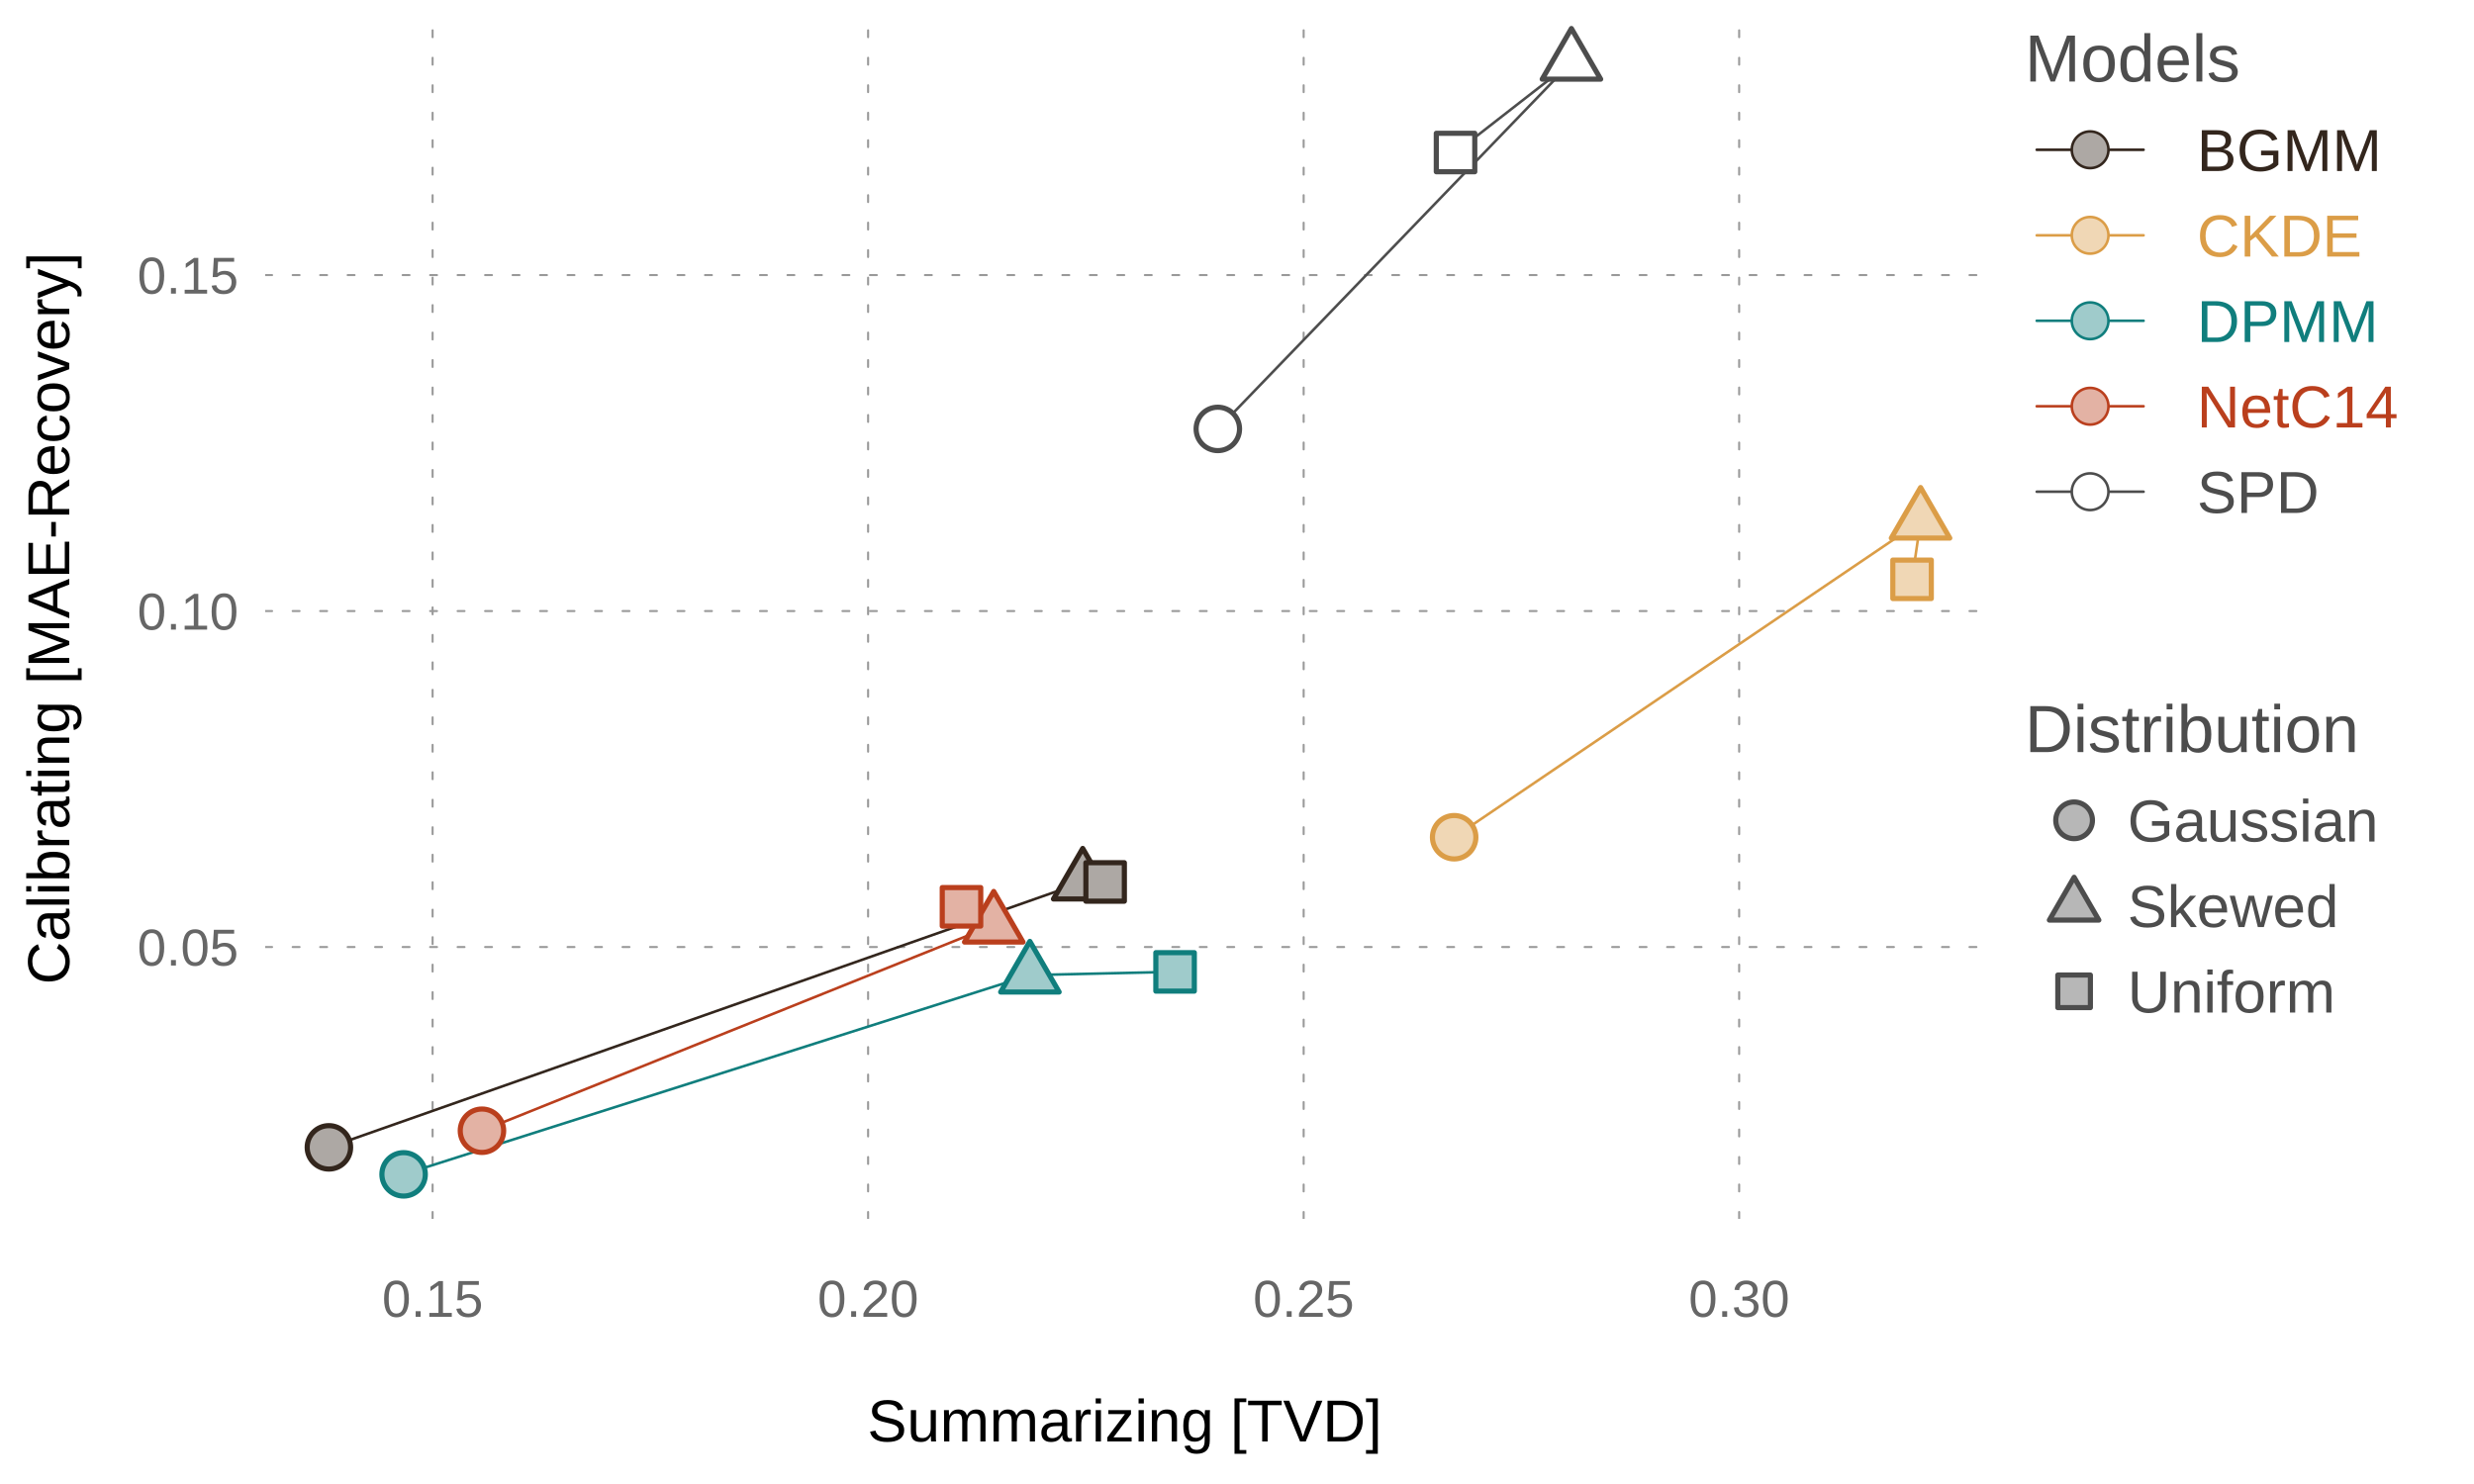
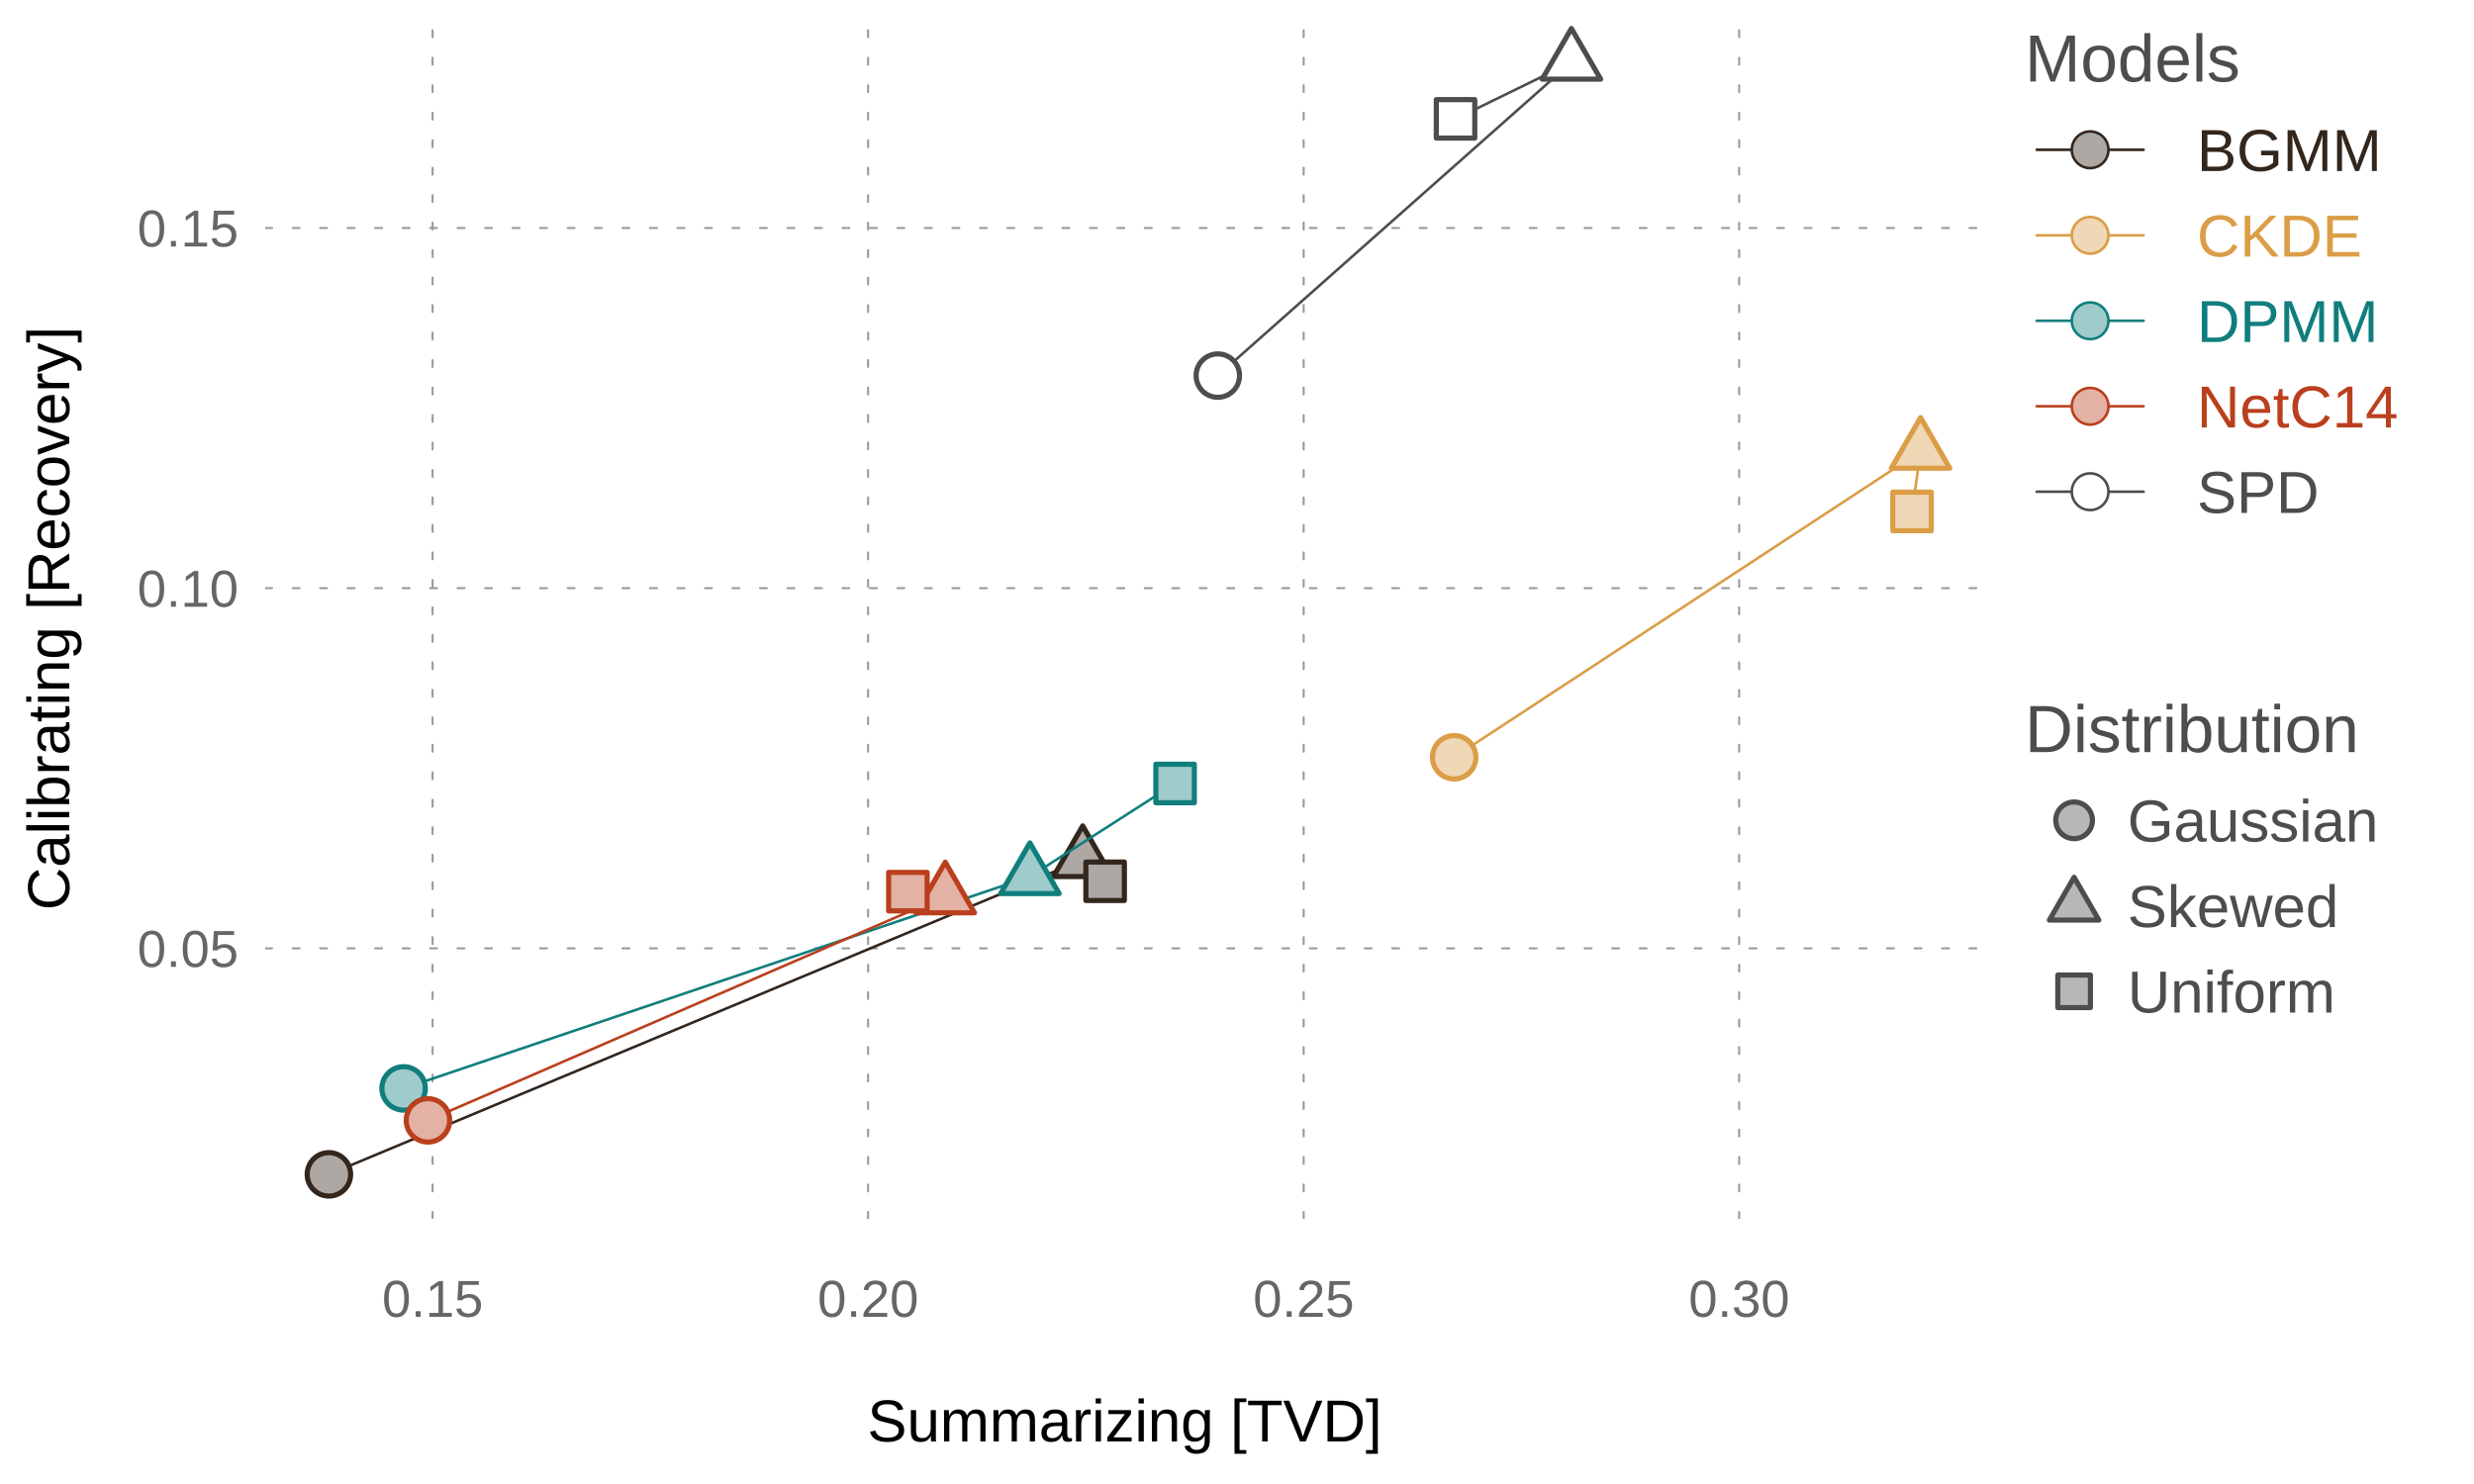
<svg xmlns="http://www.w3.org/2000/svg" width="360.00pt" height="216.00pt" viewBox="0 0 360.00 216.00">
  <g class="svglite">
    <defs>
      <style type="text/css">
    .svglite line, .svglite polyline, .svglite polygon, .svglite path, .svglite rect, .svglite circle {
      fill: none;
      stroke: #000000;
      stroke-linecap: round;
      stroke-linejoin: round;
      stroke-miterlimit: 10.00;
    }
    .svglite text {
      white-space: pre;
    }
    .svglite g.glyphgroup path {
      fill: inherit;
      stroke: none;
    }
  </style>
    </defs>
    <rect width="100%" height="100%" style="stroke: none; fill: #FFFFFF;" />
    <defs>
      <clipPath id="cpMC4wMHwzNjAuMDB8MC4wMHwyMTYuMDA=">
        <rect x="0.00" y="0.00" width="360.00" height="216.00" />
      </clipPath>
    </defs>
    <g clip-path="url(#cpMC4wMHwzNjAuMDB8MC4wMHwyMTYuMDA=)">
</g>
    <defs>
      <clipPath id="cpMzguNTl8Mjg4LjczfDIuNTl8MTc3LjQx">
        <rect x="38.59" y="2.59" width="250.14" height="174.82" />
      </clipPath>
    </defs>
    <g clip-path="url(#cpMzguNTl8Mjg4LjczfDIuNTl8MTc3LjQx)">
-       <line x1="38.59" y1="137.84" x2="288.73" y2="137.84" style="stroke-width: 0.30; stroke: #999999; stroke-dasharray: 1.00,3.00;" />
-       <line x1="38.59" y1="88.94" x2="288.73" y2="88.94" style="stroke-width: 0.30; stroke: #999999; stroke-dasharray: 1.00,3.00;" />
-       <line x1="38.59" y1="40.04" x2="288.73" y2="40.04" style="stroke-width: 0.30; stroke: #999999; stroke-dasharray: 1.00,3.00;" />
+       <line x1="38.59" y1="138.03" x2="288.73" y2="138.03" style="stroke-width: 0.30; stroke: #999999; stroke-dasharray: 1.00,3.00;" />
+       <line x1="38.59" y1="85.61" x2="288.73" y2="85.61" style="stroke-width: 0.30; stroke: #999999; stroke-dasharray: 1.00,3.00;" />
+       <line x1="38.59" y1="33.18" x2="288.73" y2="33.18" style="stroke-width: 0.30; stroke: #999999; stroke-dasharray: 1.00,3.00;" />
      <line x1="62.95" y1="177.41" x2="62.95" y2="2.59" style="stroke-width: 0.30; stroke: #999999; stroke-dasharray: 1.00,3.00;" />
      <line x1="126.32" y1="177.41" x2="126.32" y2="2.59" style="stroke-width: 0.30; stroke: #999999; stroke-dasharray: 1.00,3.00;" />
      <line x1="189.70" y1="177.41" x2="189.70" y2="2.59" style="stroke-width: 0.30; stroke: #999999; stroke-dasharray: 1.00,3.00;" />
      <line x1="253.07" y1="177.41" x2="253.07" y2="2.59" style="stroke-width: 0.30; stroke: #999999; stroke-dasharray: 1.00,3.00;" />
-       <polyline points="47.86,167.00 157.55,128.40 160.81,128.37 " style="stroke-width: 0.38; stroke: #33261D;" />
-       <circle cx="47.86" cy="167.00" r="3.16" style="stroke-width: 0.75; stroke: #33261D; fill: #ADA8A4;" />
-       <polygon points="157.55,123.49 161.80,130.85 153.29,130.85 " style="stroke-width: 0.75; stroke: #33261D; fill: #ADA8A4;" />
-       <rect x="158.01" y="125.57" width="5.60" height="5.60" style="stroke-width: 0.75; stroke: #33261D; fill: #ADA8A4;" />
-       <polyline points="211.60,121.86 279.47,75.87 278.23,84.32 " style="stroke-width: 0.38; stroke: #DB9D47;" />
-       <circle cx="211.60" cy="121.86" r="3.16" style="stroke-width: 0.75; stroke: #DB9D47; fill: #F0D7B5;" />
-       <polygon points="279.47,70.96 283.72,78.32 275.21,78.32 " style="stroke-width: 0.75; stroke: #DB9D47; fill: #F0D7B5;" />
-       <rect x="275.43" y="81.52" width="5.60" height="5.60" style="stroke-width: 0.75; stroke: #DB9D47; fill: #F0D7B5;" />
-       <polyline points="58.73,170.93 149.86,141.93 170.99,141.45 " style="stroke-width: 0.38; stroke: #107E7D;" />
-       <circle cx="58.73" cy="170.93" r="3.16" style="stroke-width: 0.75; stroke: #107E7D; fill: #9FCBCB;" />
-       <polygon points="149.86,137.02 154.12,144.39 145.61,144.39 " style="stroke-width: 0.75; stroke: #107E7D; fill: #9FCBCB;" />
-       <rect x="168.19" y="138.66" width="5.60" height="5.60" style="stroke-width: 0.75; stroke: #107E7D; fill: #9FCBCB;" />
-       <polyline points="70.13,164.58 144.60,134.66 139.91,131.99 " style="stroke-width: 0.38; stroke: #BA3F1D;" />
-       <circle cx="70.13" cy="164.58" r="3.16" style="stroke-width: 0.75; stroke: #BA3F1D; fill: #E3B2A4;" />
-       <polygon points="144.60,129.75 148.86,137.12 140.35,137.12 " style="stroke-width: 0.75; stroke: #BA3F1D; fill: #E3B2A4;" />
-       <rect x="137.11" y="129.19" width="5.60" height="5.60" style="stroke-width: 0.75; stroke: #BA3F1D; fill: #E3B2A4;" />
-       <polyline points="177.21,62.43 228.66,9.07 211.80,22.20 " style="stroke-width: 0.38; stroke: #4D4D4D;" />
-       <circle cx="177.21" cy="62.43" r="3.16" style="stroke-width: 0.75; stroke: #4D4D4D; fill: #FFFFFF;" />
+       <polyline points="47.86,170.93 157.55,125.13 160.81,128.27 " style="stroke-width: 0.38; stroke: #33261D;" />
+       <circle cx="47.86" cy="170.93" r="3.16" style="stroke-width: 0.75; stroke: #33261D; fill: #ADA8A4;" />
+       <polygon points="157.55,120.21 161.80,127.58 153.29,127.58 " style="stroke-width: 0.75; stroke: #33261D; fill: #ADA8A4;" />
+       <rect x="158.01" y="125.47" width="5.60" height="5.60" style="stroke-width: 0.75; stroke: #33261D; fill: #ADA8A4;" />
+       <polyline points="211.60,110.22 279.47,65.69 278.23,74.44 " style="stroke-width: 0.38; stroke: #DB9D47;" />
+       <circle cx="211.60" cy="110.22" r="3.16" style="stroke-width: 0.75; stroke: #DB9D47; fill: #F0D7B5;" />
+       <polygon points="279.47,60.78 283.72,68.15 275.21,68.15 " style="stroke-width: 0.75; stroke: #DB9D47; fill: #F0D7B5;" />
+       <rect x="275.43" y="71.64" width="5.60" height="5.60" style="stroke-width: 0.75; stroke: #DB9D47; fill: #F0D7B5;" />
+       <polyline points="58.73,158.42 149.86,127.60 170.99,114.04 " style="stroke-width: 0.38; stroke: #107E7D;" />
+       <circle cx="58.73" cy="158.42" r="3.16" style="stroke-width: 0.75; stroke: #107E7D; fill: #9FCBCB;" />
+       <polygon points="149.86,122.69 154.12,130.06 145.61,130.06 " style="stroke-width: 0.75; stroke: #107E7D; fill: #9FCBCB;" />
+       <rect x="168.19" y="111.24" width="5.60" height="5.60" style="stroke-width: 0.75; stroke: #107E7D; fill: #9FCBCB;" />
+       <polyline points="62.27,163.07 137.55,130.40 132.11,129.78 " style="stroke-width: 0.38; stroke: #BA3F1D;" />
+       <circle cx="62.27" cy="163.07" r="3.16" style="stroke-width: 0.75; stroke: #BA3F1D; fill: #E3B2A4;" />
+       <polygon points="137.55,125.49 141.80,132.86 133.29,132.86 " style="stroke-width: 0.75; stroke: #BA3F1D; fill: #E3B2A4;" />
+       <rect x="129.31" y="126.98" width="5.60" height="5.60" style="stroke-width: 0.75; stroke: #BA3F1D; fill: #E3B2A4;" />
+       <polyline points="177.21,54.67 228.66,9.07 211.80,17.30 " style="stroke-width: 0.38; stroke: #4D4D4D;" />
+       <circle cx="177.21" cy="54.67" r="3.16" style="stroke-width: 0.75; stroke: #4D4D4D; fill: #FFFFFF;" />
      <polygon points="228.66,4.15 232.92,11.52 224.41,11.52 " style="stroke-width: 0.75; stroke: #4D4D4D; fill: #FFFFFF;" />
-       <rect x="209.00" y="19.40" width="5.60" height="5.60" style="stroke-width: 0.75; stroke: #4D4D4D; fill: #FFFFFF;" />
+       <rect x="209.00" y="14.50" width="5.60" height="5.60" style="stroke-width: 0.75; stroke: #4D4D4D; fill: #FFFFFF;" />
    </g>
    <g clip-path="url(#cpMC4wMHwzNjAuMDB8MC4wMHwyMTYuMDA=)">
      <text x="62.95" y="191.66" text-anchor="middle" style="font-size: 7.56px;fill: #666666; font-family: &quot;Arial&quot;;" textLength="14.70px" lengthAdjust="spacingAndGlyphs">0.15</text>
      <text x="126.32" y="191.66" text-anchor="middle" style="font-size: 7.56px;fill: #666666; font-family: &quot;Arial&quot;;" textLength="14.70px" lengthAdjust="spacingAndGlyphs">0.20</text>
      <text x="189.70" y="191.66" text-anchor="middle" style="font-size: 7.56px;fill: #666666; font-family: &quot;Arial&quot;;" textLength="14.70px" lengthAdjust="spacingAndGlyphs">0.25</text>
      <text x="253.07" y="191.66" text-anchor="middle" style="font-size: 7.56px;fill: #666666; font-family: &quot;Arial&quot;;" textLength="14.70px" lengthAdjust="spacingAndGlyphs">0.30</text>
-       <text x="34.70" y="140.54" text-anchor="end" style="font-size: 7.56px;fill: #666666; font-family: &quot;Arial&quot;;" textLength="14.70px" lengthAdjust="spacingAndGlyphs">0.05</text>
-       <text x="34.70" y="91.64" text-anchor="end" style="font-size: 7.56px;fill: #666666; font-family: &quot;Arial&quot;;" textLength="14.70px" lengthAdjust="spacingAndGlyphs">0.10</text>
-       <text x="34.70" y="42.74" text-anchor="end" style="font-size: 7.56px;fill: #666666; font-family: &quot;Arial&quot;;" textLength="14.70px" lengthAdjust="spacingAndGlyphs">0.15</text>
+       <text x="34.70" y="140.73" text-anchor="end" style="font-size: 7.56px;fill: #666666; font-family: &quot;Arial&quot;;" textLength="14.70px" lengthAdjust="spacingAndGlyphs">0.05</text>
+       <text x="34.70" y="88.31" text-anchor="end" style="font-size: 7.56px;fill: #666666; font-family: &quot;Arial&quot;;" textLength="14.70px" lengthAdjust="spacingAndGlyphs">0.10</text>
+       <text x="34.70" y="35.88" text-anchor="end" style="font-size: 7.56px;fill: #666666; font-family: &quot;Arial&quot;;" textLength="14.70px" lengthAdjust="spacingAndGlyphs">0.15</text>
    </g>
    <defs>
      <clipPath id="cpMi41OXwyODguNzN8Mi41OXwyMTMuNDE=">
        <rect x="2.59" y="2.59" width="286.14" height="210.82" />
      </clipPath>
    </defs>
    <g clip-path="url(#cpMi41OXwyODguNzN8Mi41OXwyMTMuNDE=)">
      <text x="163.66" y="209.81" text-anchor="middle" style="font-size: 8.64px; font-family: &quot;Arial&quot;;" textLength="74.77px" lengthAdjust="spacingAndGlyphs">Summarizing [TVD]</text>
-       <text transform="translate(10.08,90.00) rotate(-90)" text-anchor="middle" style="font-size: 8.64px; font-family: &quot;Arial&quot;;" textLength="106.42px" lengthAdjust="spacingAndGlyphs">Calibrating [MAE-Recovery]</text>
+       <text transform="translate(10.08,90.00) rotate(-90)" text-anchor="middle" style="font-size: 8.64px; font-family: &quot;Arial&quot;;" textLength="84.86px" lengthAdjust="spacingAndGlyphs">Calibrating [Recovery]</text>
    </g>
    <defs>
      <clipPath id="cpMjkxLjYwfDM1Ny40MXwyLjU5fDIxMy40MQ==">
        <rect x="291.60" y="2.59" width="65.81" height="210.82" />
      </clipPath>
    </defs>
    <g clip-path="url(#cpMjkxLjYwfDM1Ny40MXwyLjU5fDIxMy40MQ==)">
      <line x1="296.37" y1="21.80" x2="311.92" y2="21.80" style="stroke-width: 0.38; stroke: #33261D;" />
      <line x1="296.37" y1="34.25" x2="311.92" y2="34.25" style="stroke-width: 0.38; stroke: #DB9D47;" />
      <line x1="296.37" y1="46.69" x2="311.92" y2="46.69" style="stroke-width: 0.38; stroke: #107E7D;" />
      <line x1="296.37" y1="59.13" x2="311.92" y2="59.13" style="stroke-width: 0.38; stroke: #BA3F1D;" />
      <line x1="296.37" y1="71.57" x2="311.92" y2="71.57" style="stroke-width: 0.38; stroke: #4D4D4D;" />
      <circle cx="304.14" cy="21.80" r="2.67" style="stroke-width: 0.38; stroke: #33261D; fill: #ADA8A4;" />
      <circle cx="304.14" cy="34.25" r="2.67" style="stroke-width: 0.38; stroke: #DB9D47; fill: #F0D7B5;" />
      <circle cx="304.14" cy="46.69" r="2.67" style="stroke-width: 0.38; stroke: #107E7D; fill: #9FCBCB;" />
      <circle cx="304.14" cy="59.13" r="2.67" style="stroke-width: 0.38; stroke: #BA3F1D; fill: #E3B2A4;" />
      <circle cx="304.14" cy="71.57" r="2.67" style="stroke-width: 0.38; stroke: #4D4D4D; fill: #FFFFFF;" />
      <text x="319.69" y="24.89" style="font-size: 8.64px;fill: #33261D; font-family: &quot;Arial&quot;;" textLength="26.83px" lengthAdjust="spacingAndGlyphs">BGMM</text>
      <text x="319.69" y="37.34" style="font-size: 8.64px;fill: #DB9D47; font-family: &quot;Arial&quot;;" textLength="23.97px" lengthAdjust="spacingAndGlyphs">CKDE</text>
      <text x="319.69" y="49.78" style="font-size: 8.64px;fill: #107E7D; font-family: &quot;Arial&quot;;" textLength="26.36px" lengthAdjust="spacingAndGlyphs">DPMM</text>
      <text x="319.69" y="62.22" style="font-size: 8.64px;fill: #BA3F1D; font-family: &quot;Arial&quot;;" textLength="29.25px" lengthAdjust="spacingAndGlyphs">NetC14</text>
      <text x="319.69" y="74.66" style="font-size: 8.64px;fill: #4D4D4D; font-family: &quot;Arial&quot;;" textLength="17.73px" lengthAdjust="spacingAndGlyphs">SPD</text>
      <text x="294.64" y="11.87" style="font-size: 9.72px;fill: #4D4D4D; font-family: &quot;Arial&quot;;" textLength="31.33px" lengthAdjust="spacingAndGlyphs">Models</text>
      <circle cx="301.81" cy="119.40" r="2.67" style="stroke-width: 0.75; stroke: #4D4D4D; fill: #B7B7B7;" />
      <polygon points="301.81,127.69 305.41,133.92 298.21,133.92 " style="stroke-width: 0.75; stroke: #4D4D4D; fill: #B7B7B7;" />
      <rect x="299.44" y="141.92" width="4.74" height="4.74" style="stroke-width: 0.75; stroke: #4D4D4D; fill: #B7B7B7;" />
      <text x="309.58" y="122.49" style="font-size: 8.64px;fill: #4D4D4D; font-family: &quot;Arial&quot;;" textLength="36.44px" lengthAdjust="spacingAndGlyphs">Gaussian</text>
      <text x="309.58" y="134.94" style="font-size: 8.64px;fill: #4D4D4D; font-family: &quot;Arial&quot;;" textLength="30.69px" lengthAdjust="spacingAndGlyphs">Skewed</text>
      <text x="309.58" y="147.38" style="font-size: 8.64px;fill: #4D4D4D; font-family: &quot;Arial&quot;;" textLength="30.20px" lengthAdjust="spacingAndGlyphs">Uniform</text>
      <text x="294.64" y="109.47" style="font-size: 9.72px;fill: #4D4D4D; font-family: &quot;Arial&quot;;" textLength="48.61px" lengthAdjust="spacingAndGlyphs">Distribution</text>
    </g>
  </g>
</svg>
